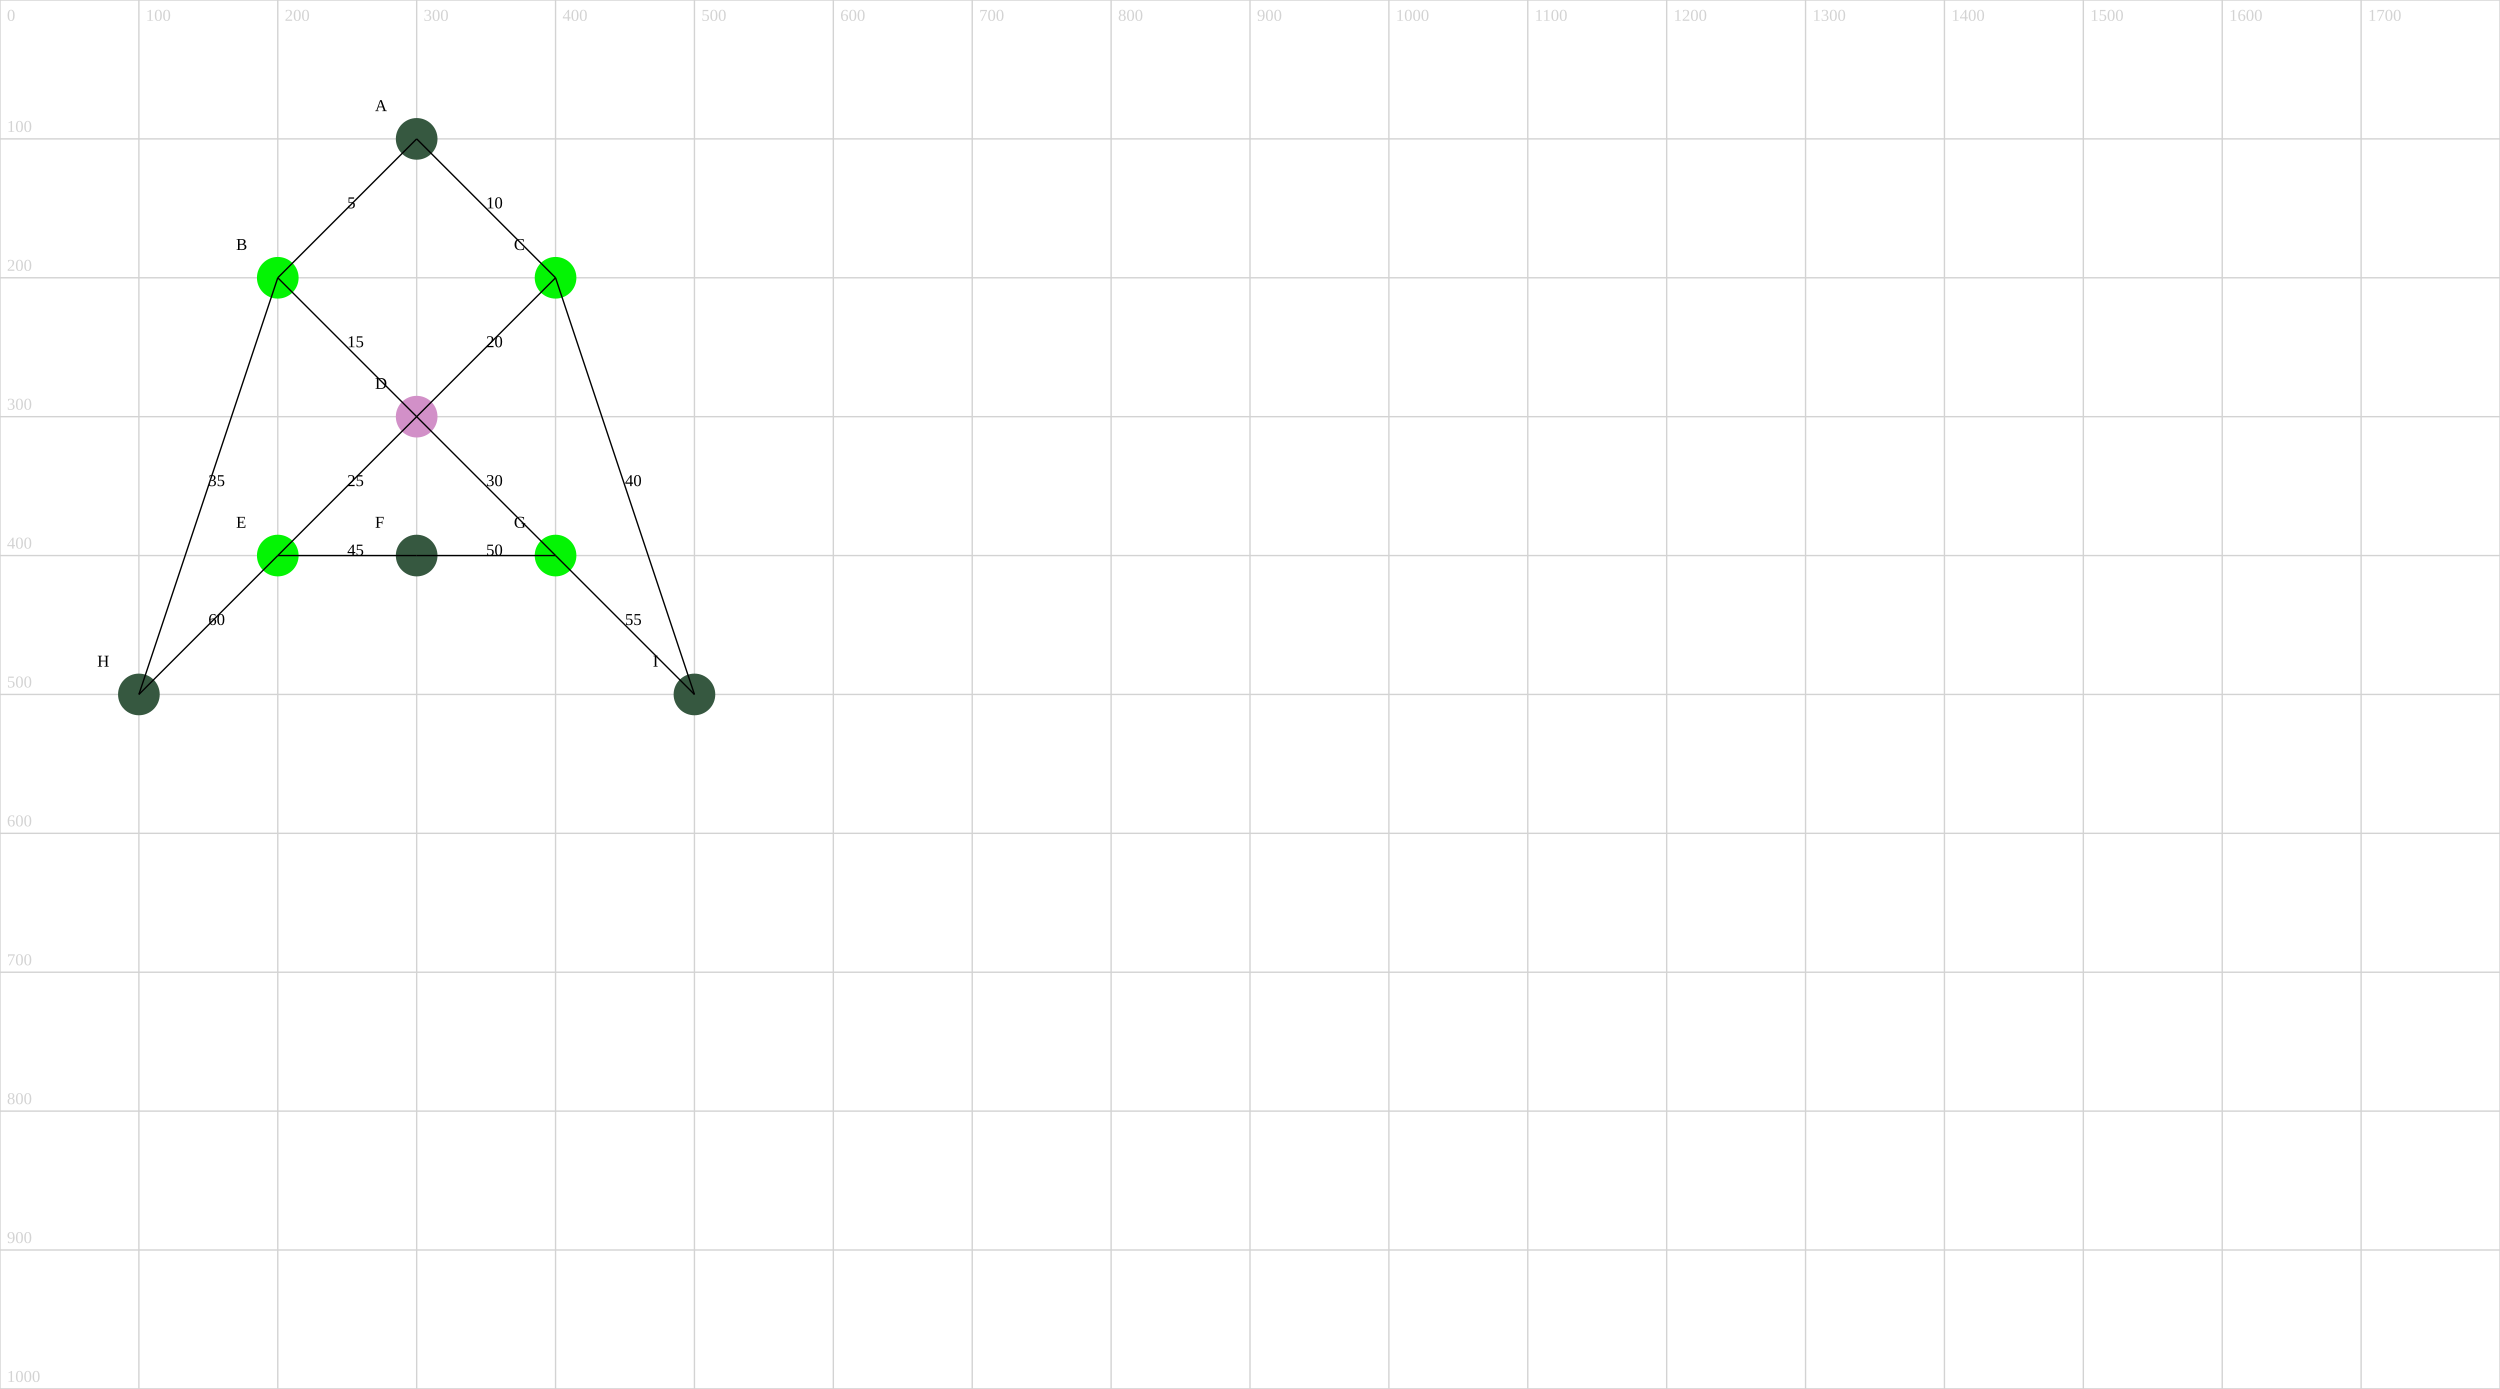
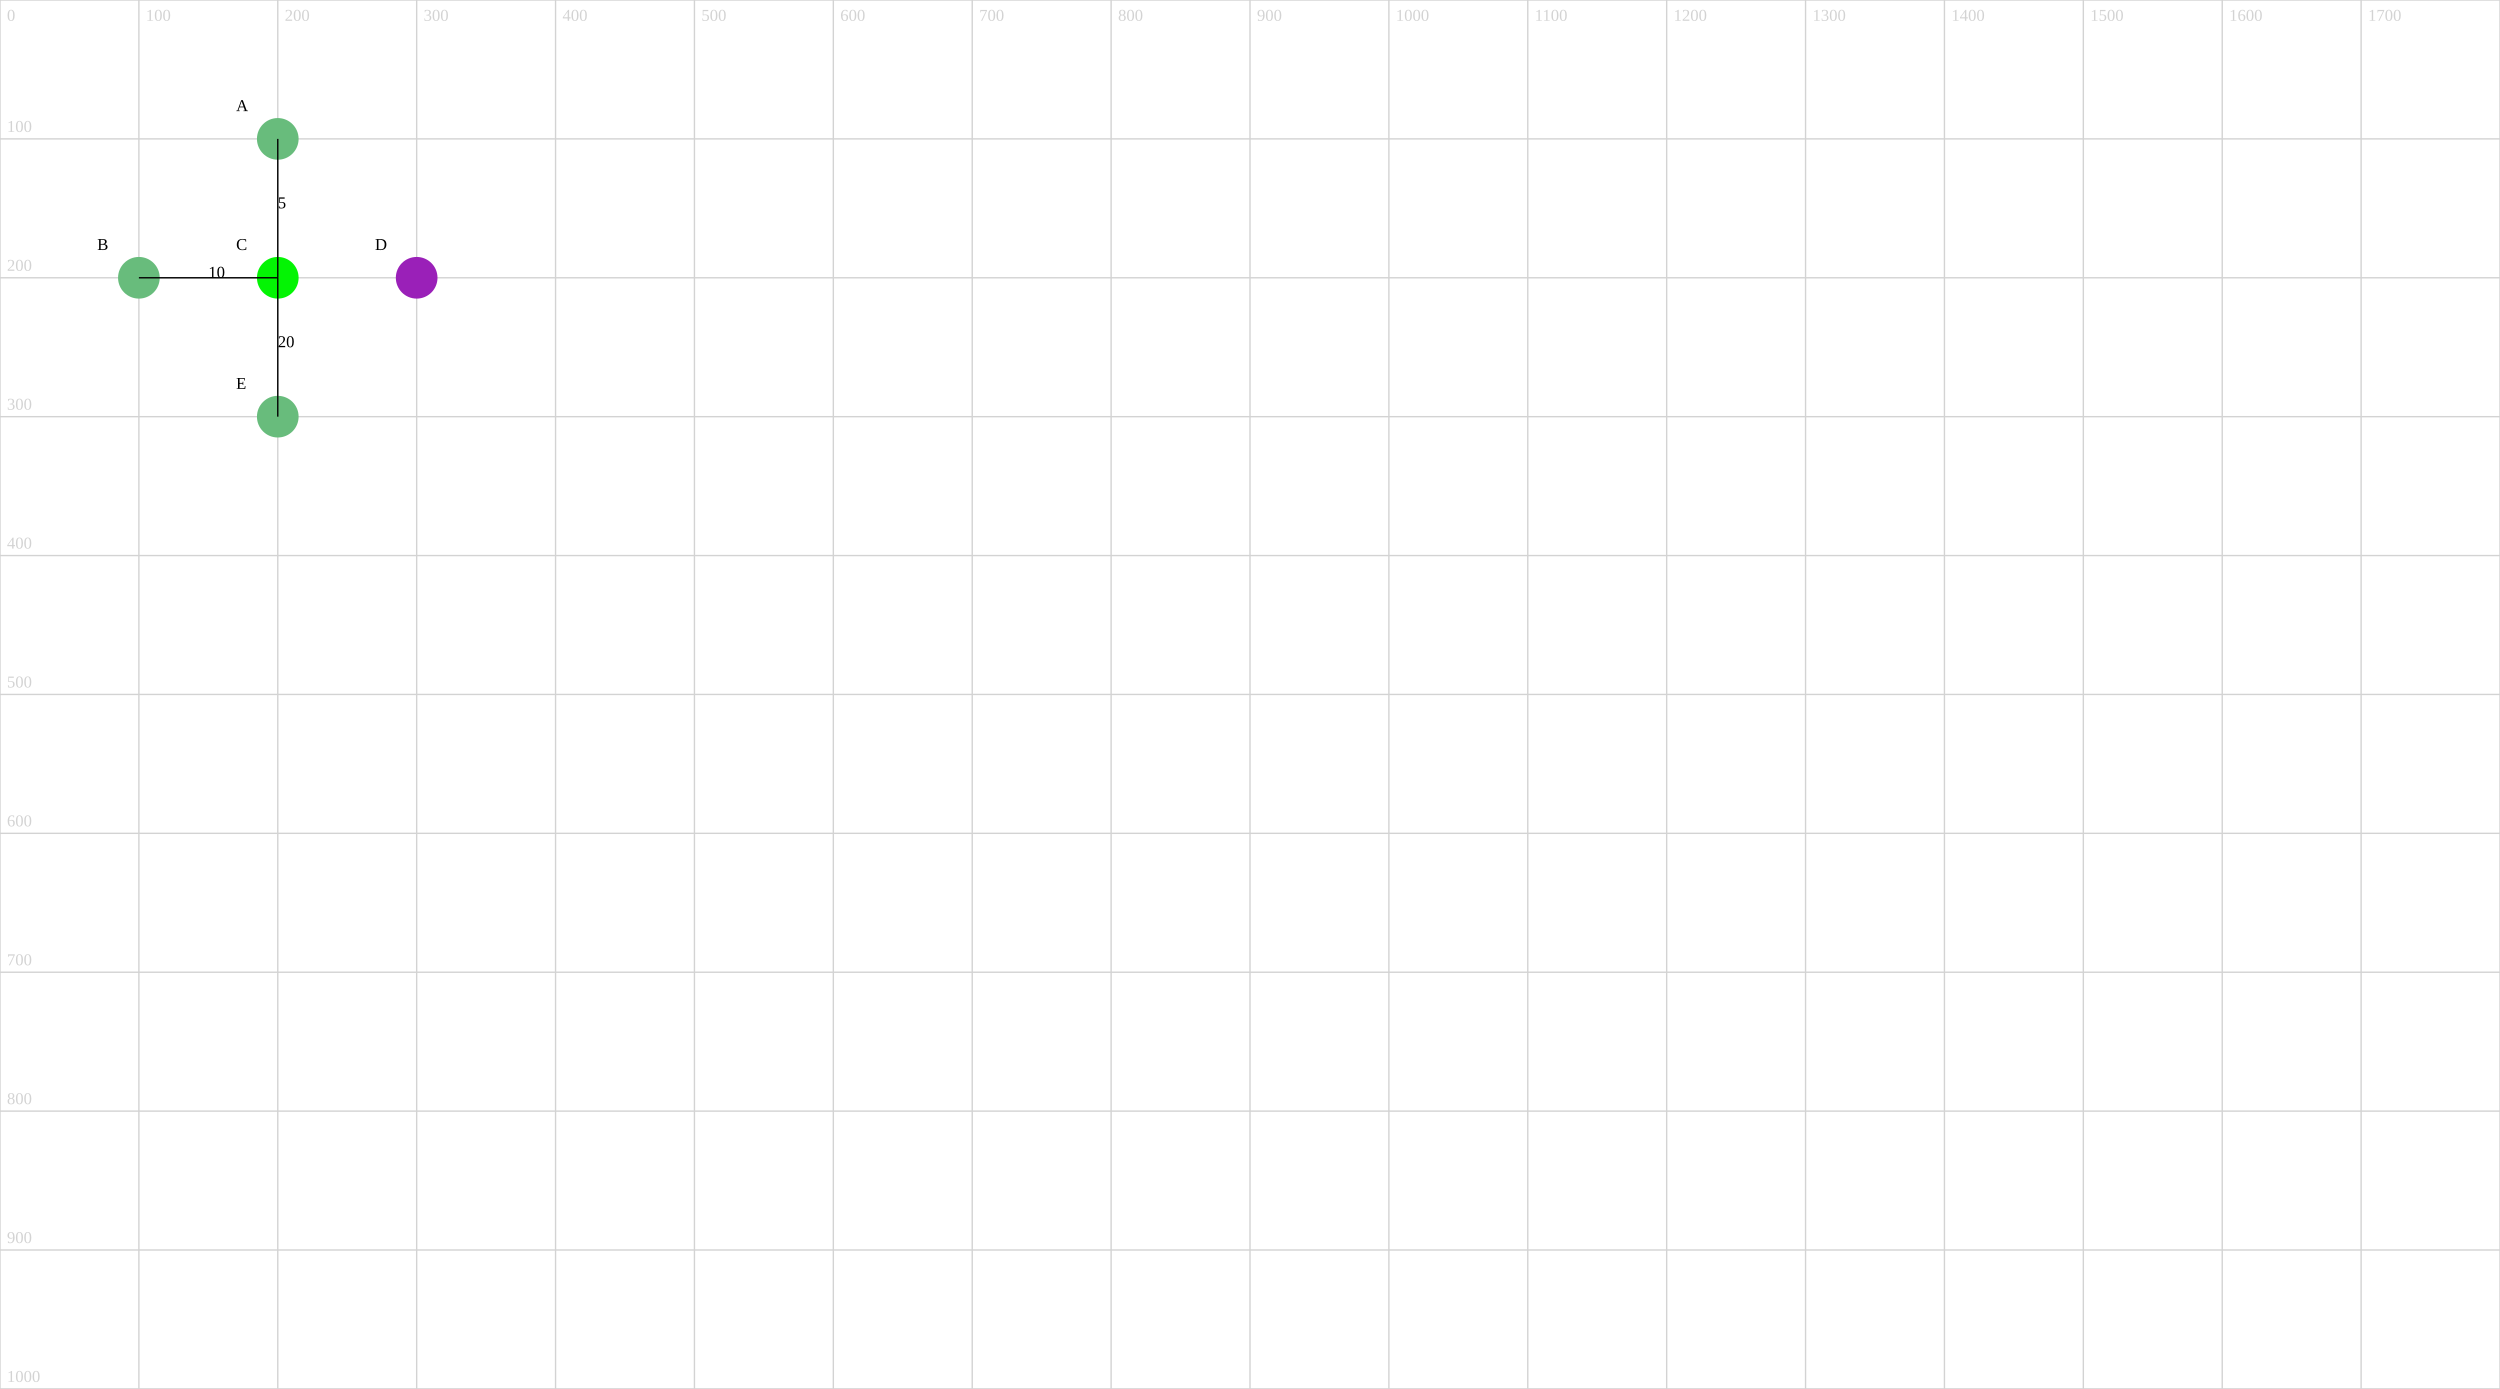
<svg xmlns="http://www.w3.org/2000/svg" version="1.1" width="1800" height="1000">
  <line x1="0" y1="0" x2="1800" y2="0" stroke="lightgrey" />
  <text x="5" y="-5" fill="lightgrey">0</text>
  <line x1="0" y1="100" x2="1800" y2="100" stroke="lightgrey" />
  <text x="5" y="95" fill="lightgrey">100</text>
  <line x1="0" y1="200" x2="1800" y2="200" stroke="lightgrey" />
  <text x="5" y="195" fill="lightgrey">200</text>
  <line x1="0" y1="300" x2="1800" y2="300" stroke="lightgrey" />
  <text x="5" y="295" fill="lightgrey">300</text>
  <line x1="0" y1="400" x2="1800" y2="400" stroke="lightgrey" />
  <text x="5" y="395" fill="lightgrey">400</text>
  <line x1="0" y1="500" x2="1800" y2="500" stroke="lightgrey" />
  <text x="5" y="495" fill="lightgrey">500</text>
  <line x1="0" y1="600" x2="1800" y2="600" stroke="lightgrey" />
  <text x="5" y="595" fill="lightgrey">600</text>
  <line x1="0" y1="700" x2="1800" y2="700" stroke="lightgrey" />
  <text x="5" y="695" fill="lightgrey">700</text>
  <line x1="0" y1="800" x2="1800" y2="800" stroke="lightgrey" />
  <text x="5" y="795" fill="lightgrey">800</text>
  <line x1="0" y1="900" x2="1800" y2="900" stroke="lightgrey" />
  <text x="5" y="895" fill="lightgrey">900</text>
  <line x1="0" y1="1000" x2="1800" y2="1000" stroke="lightgrey" />
  <text x="5" y="995" fill="lightgrey">1000</text>
  <line x1="0" y1="0" x2="0" y2="1000" stroke="lightgrey" />
  <text x="5" y="15" fill="lightgrey">0</text>
  <line x1="100" y1="0" x2="100" y2="1000" stroke="lightgrey" />
  <text x="105" y="15" fill="lightgrey">100</text>
  <line x1="200" y1="0" x2="200" y2="1000" stroke="lightgrey" />
  <text x="205" y="15" fill="lightgrey">200</text>
  <line x1="300" y1="0" x2="300" y2="1000" stroke="lightgrey" />
  <text x="305" y="15" fill="lightgrey">300</text>
  <line x1="400" y1="0" x2="400" y2="1000" stroke="lightgrey" />
  <text x="405" y="15" fill="lightgrey">400</text>
  <line x1="500" y1="0" x2="500" y2="1000" stroke="lightgrey" />
  <text x="505" y="15" fill="lightgrey">500</text>
  <line x1="600" y1="0" x2="600" y2="1000" stroke="lightgrey" />
  <text x="605" y="15" fill="lightgrey">600</text>
  <line x1="700" y1="0" x2="700" y2="1000" stroke="lightgrey" />
  <text x="705" y="15" fill="lightgrey">700</text>
  <line x1="800" y1="0" x2="800" y2="1000" stroke="lightgrey" />
  <text x="805" y="15" fill="lightgrey">800</text>
  <line x1="900" y1="0" x2="900" y2="1000" stroke="lightgrey" />
  <text x="905" y="15" fill="lightgrey">900</text>
  <line x1="1000" y1="0" x2="1000" y2="1000" stroke="lightgrey" />
  <text x="1005" y="15" fill="lightgrey">1000</text>
  <line x1="1100" y1="0" x2="1100" y2="1000" stroke="lightgrey" />
  <text x="1105" y="15" fill="lightgrey">1100</text>
  <line x1="1200" y1="0" x2="1200" y2="1000" stroke="lightgrey" />
  <text x="1205" y="15" fill="lightgrey">1200</text>
  <line x1="1300" y1="0" x2="1300" y2="1000" stroke="lightgrey" />
  <text x="1305" y="15" fill="lightgrey">1300</text>
  <line x1="1400" y1="0" x2="1400" y2="1000" stroke="lightgrey" />
  <text x="1405" y="15" fill="lightgrey">1400</text>
  <line x1="1500" y1="0" x2="1500" y2="1000" stroke="lightgrey" />
  <text x="1505" y="15" fill="lightgrey">1500</text>
  <line x1="1600" y1="0" x2="1600" y2="1000" stroke="lightgrey" />
  <text x="1605" y="15" fill="lightgrey">1600</text>
  <line x1="1700" y1="0" x2="1700" y2="1000" stroke="lightgrey" />
  <text x="1705" y="15" fill="lightgrey">1700</text>
  <line x1="1800" y1="0" x2="1800" y2="1000" stroke="lightgrey" />
  <text x="1805" y="15" fill="lightgrey">1800</text>
-   <circle cx="300" cy="100" r="15" fill="rgb(54,88,64)" />
-   <text x="270" y="80" fill="rgb(0,0,0)">A</text>
+   <circle cx="200" cy="100" r="15" fill="rgb(104,188,124)" />
+   <text x="170" y="80" fill="rgb(0,0,0)">A</text>
+   <circle cx="100" cy="200" r="15" fill="rgb(104,188,124)" />
+   <text x="70" y="180" fill="rgb(0,0,0)">B</text>
  <circle cx="200" cy="200" r="15" fill="rgb(4,244,4)" />
-   <text x="170" y="180" fill="rgb(0,0,0)">B</text>
-   <circle cx="400" cy="200" r="15" fill="rgb(4,244,4)" />
-   <text x="370" y="180" fill="rgb(0,0,0)">C</text>
-   <circle cx="300" cy="300" r="15" fill="rgb(210,144,200)" />
-   <text x="270" y="280" fill="rgb(0,0,0)">D</text>
-   <circle cx="200" cy="400" r="15" fill="rgb(4,244,4)" />
-   <text x="170" y="380" fill="rgb(0,0,0)">E</text>
-   <circle cx="300" cy="400" r="15" fill="rgb(54,88,64)" />
-   <text x="270" y="380" fill="rgb(0,0,0)">F</text>
-   <circle cx="400" cy="400" r="15" fill="rgb(4,244,4)" />
-   <text x="370" y="380" fill="rgb(0,0,0)">G</text>
-   <circle cx="100" cy="500" r="15" fill="rgb(54,88,64)" />
-   <text x="70" y="480" fill="rgb(0,0,0)">H</text>
-   <circle cx="500" cy="500" r="15" fill="rgb(54,88,64)" />
-   <text x="470" y="480" fill="rgb(0,0,0)">I</text>
-   <line x1="300" y1="100" x2="200" y2="200" stroke="rgb(0,0,0)" />
-   <text x="250" y="150" fill="rgb(0,0,0)">5</text>
-   <line x1="300" y1="100" x2="400" y2="200" stroke="rgb(0,0,0)" />
-   <text x="350" y="150" fill="rgb(0,0,0)">10</text>
-   <line x1="200" y1="200" x2="300" y2="300" stroke="rgb(0,0,0)" />
-   <text x="250" y="250" fill="rgb(0,0,0)">15</text>
-   <line x1="400" y1="200" x2="300" y2="300" stroke="rgb(0,0,0)" />
-   <text x="350" y="250" fill="rgb(0,0,0)">20</text>
-   <line x1="300" y1="300" x2="200" y2="400" stroke="rgb(0,0,0)" />
-   <text x="250" y="350" fill="rgb(0,0,0)">25</text>
-   <line x1="300" y1="300" x2="400" y2="400" stroke="rgb(0,0,0)" />
-   <text x="350" y="350" fill="rgb(0,0,0)">30</text>
-   <line x1="200" y1="200" x2="100" y2="500" stroke="rgb(0,0,0)" />
-   <text x="150" y="350" fill="rgb(0,0,0)">35</text>
-   <line x1="400" y1="200" x2="500" y2="500" stroke="rgb(0,0,0)" />
-   <text x="450" y="350" fill="rgb(0,0,0)">40</text>
-   <line x1="200" y1="400" x2="300" y2="400" stroke="rgb(0,0,0)" />
-   <text x="250" y="400" fill="rgb(0,0,0)">45</text>
-   <line x1="300" y1="400" x2="400" y2="400" stroke="rgb(0,0,0)" />
-   <text x="350" y="400" fill="rgb(0,0,0)">50</text>
-   <line x1="400" y1="400" x2="500" y2="500" stroke="rgb(0,0,0)" />
-   <text x="450" y="450" fill="rgb(0,0,0)">55</text>
-   <line x1="200" y1="400" x2="100" y2="500" stroke="rgb(0,0,0)" />
-   <text x="150" y="450" fill="rgb(0,0,0)">60</text>
+   <text x="170" y="180" fill="rgb(0,0,0)">C</text>
+   <circle cx="300" cy="200" r="15" fill="rgb(154,32,184)" />
+   <text x="270" y="180" fill="rgb(0,0,0)">D</text>
+   <circle cx="200" cy="300" r="15" fill="rgb(104,188,124)" />
+   <text x="170" y="280" fill="rgb(0,0,0)">E</text>
+   <line x1="200" y1="100" x2="200" y2="200" stroke="rgb(0,0,0)" />
+   <text x="200" y="150" fill="rgb(0,0,0)">5</text>
+   <line x1="100" y1="200" x2="200" y2="200" stroke="rgb(0,0,0)" />
+   <text x="150" y="200" fill="rgb(0,0,0)">10</text>
+   <line x1="200" y1="200" x2="200" y2="300" stroke="rgb(0,0,0)" />
+   <text x="200" y="250" fill="rgb(0,0,0)">20</text>
</svg>
